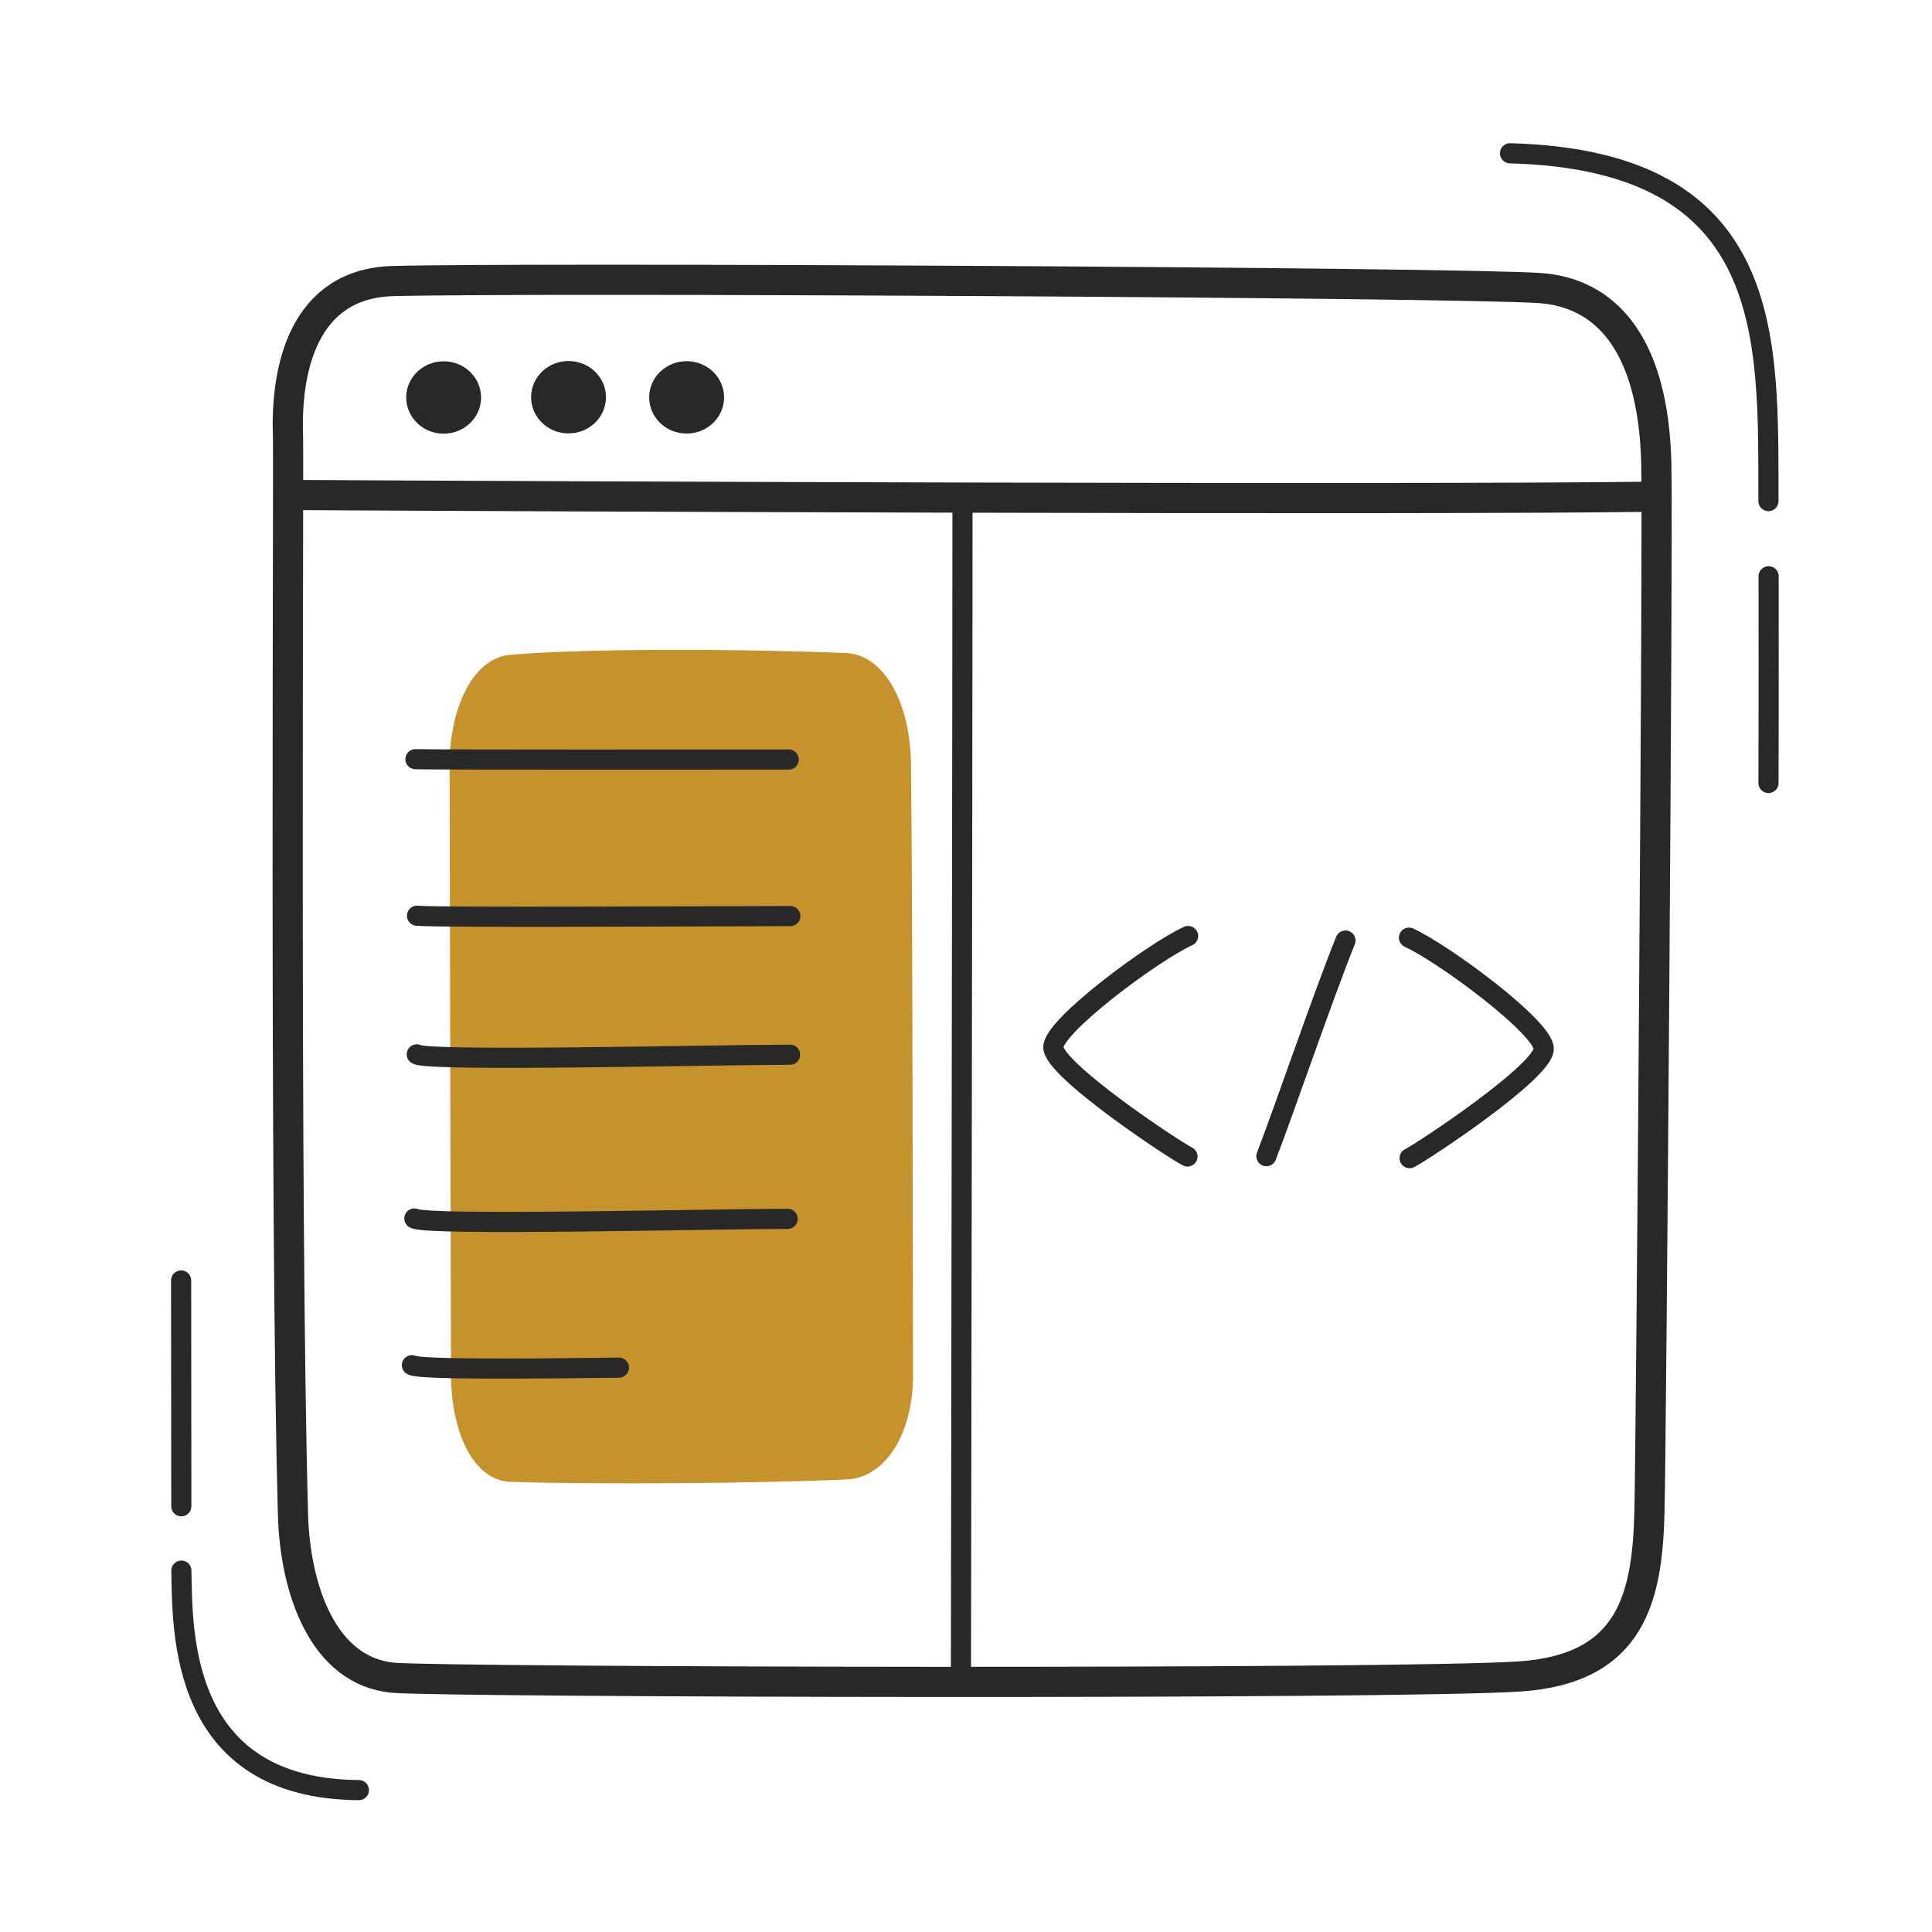
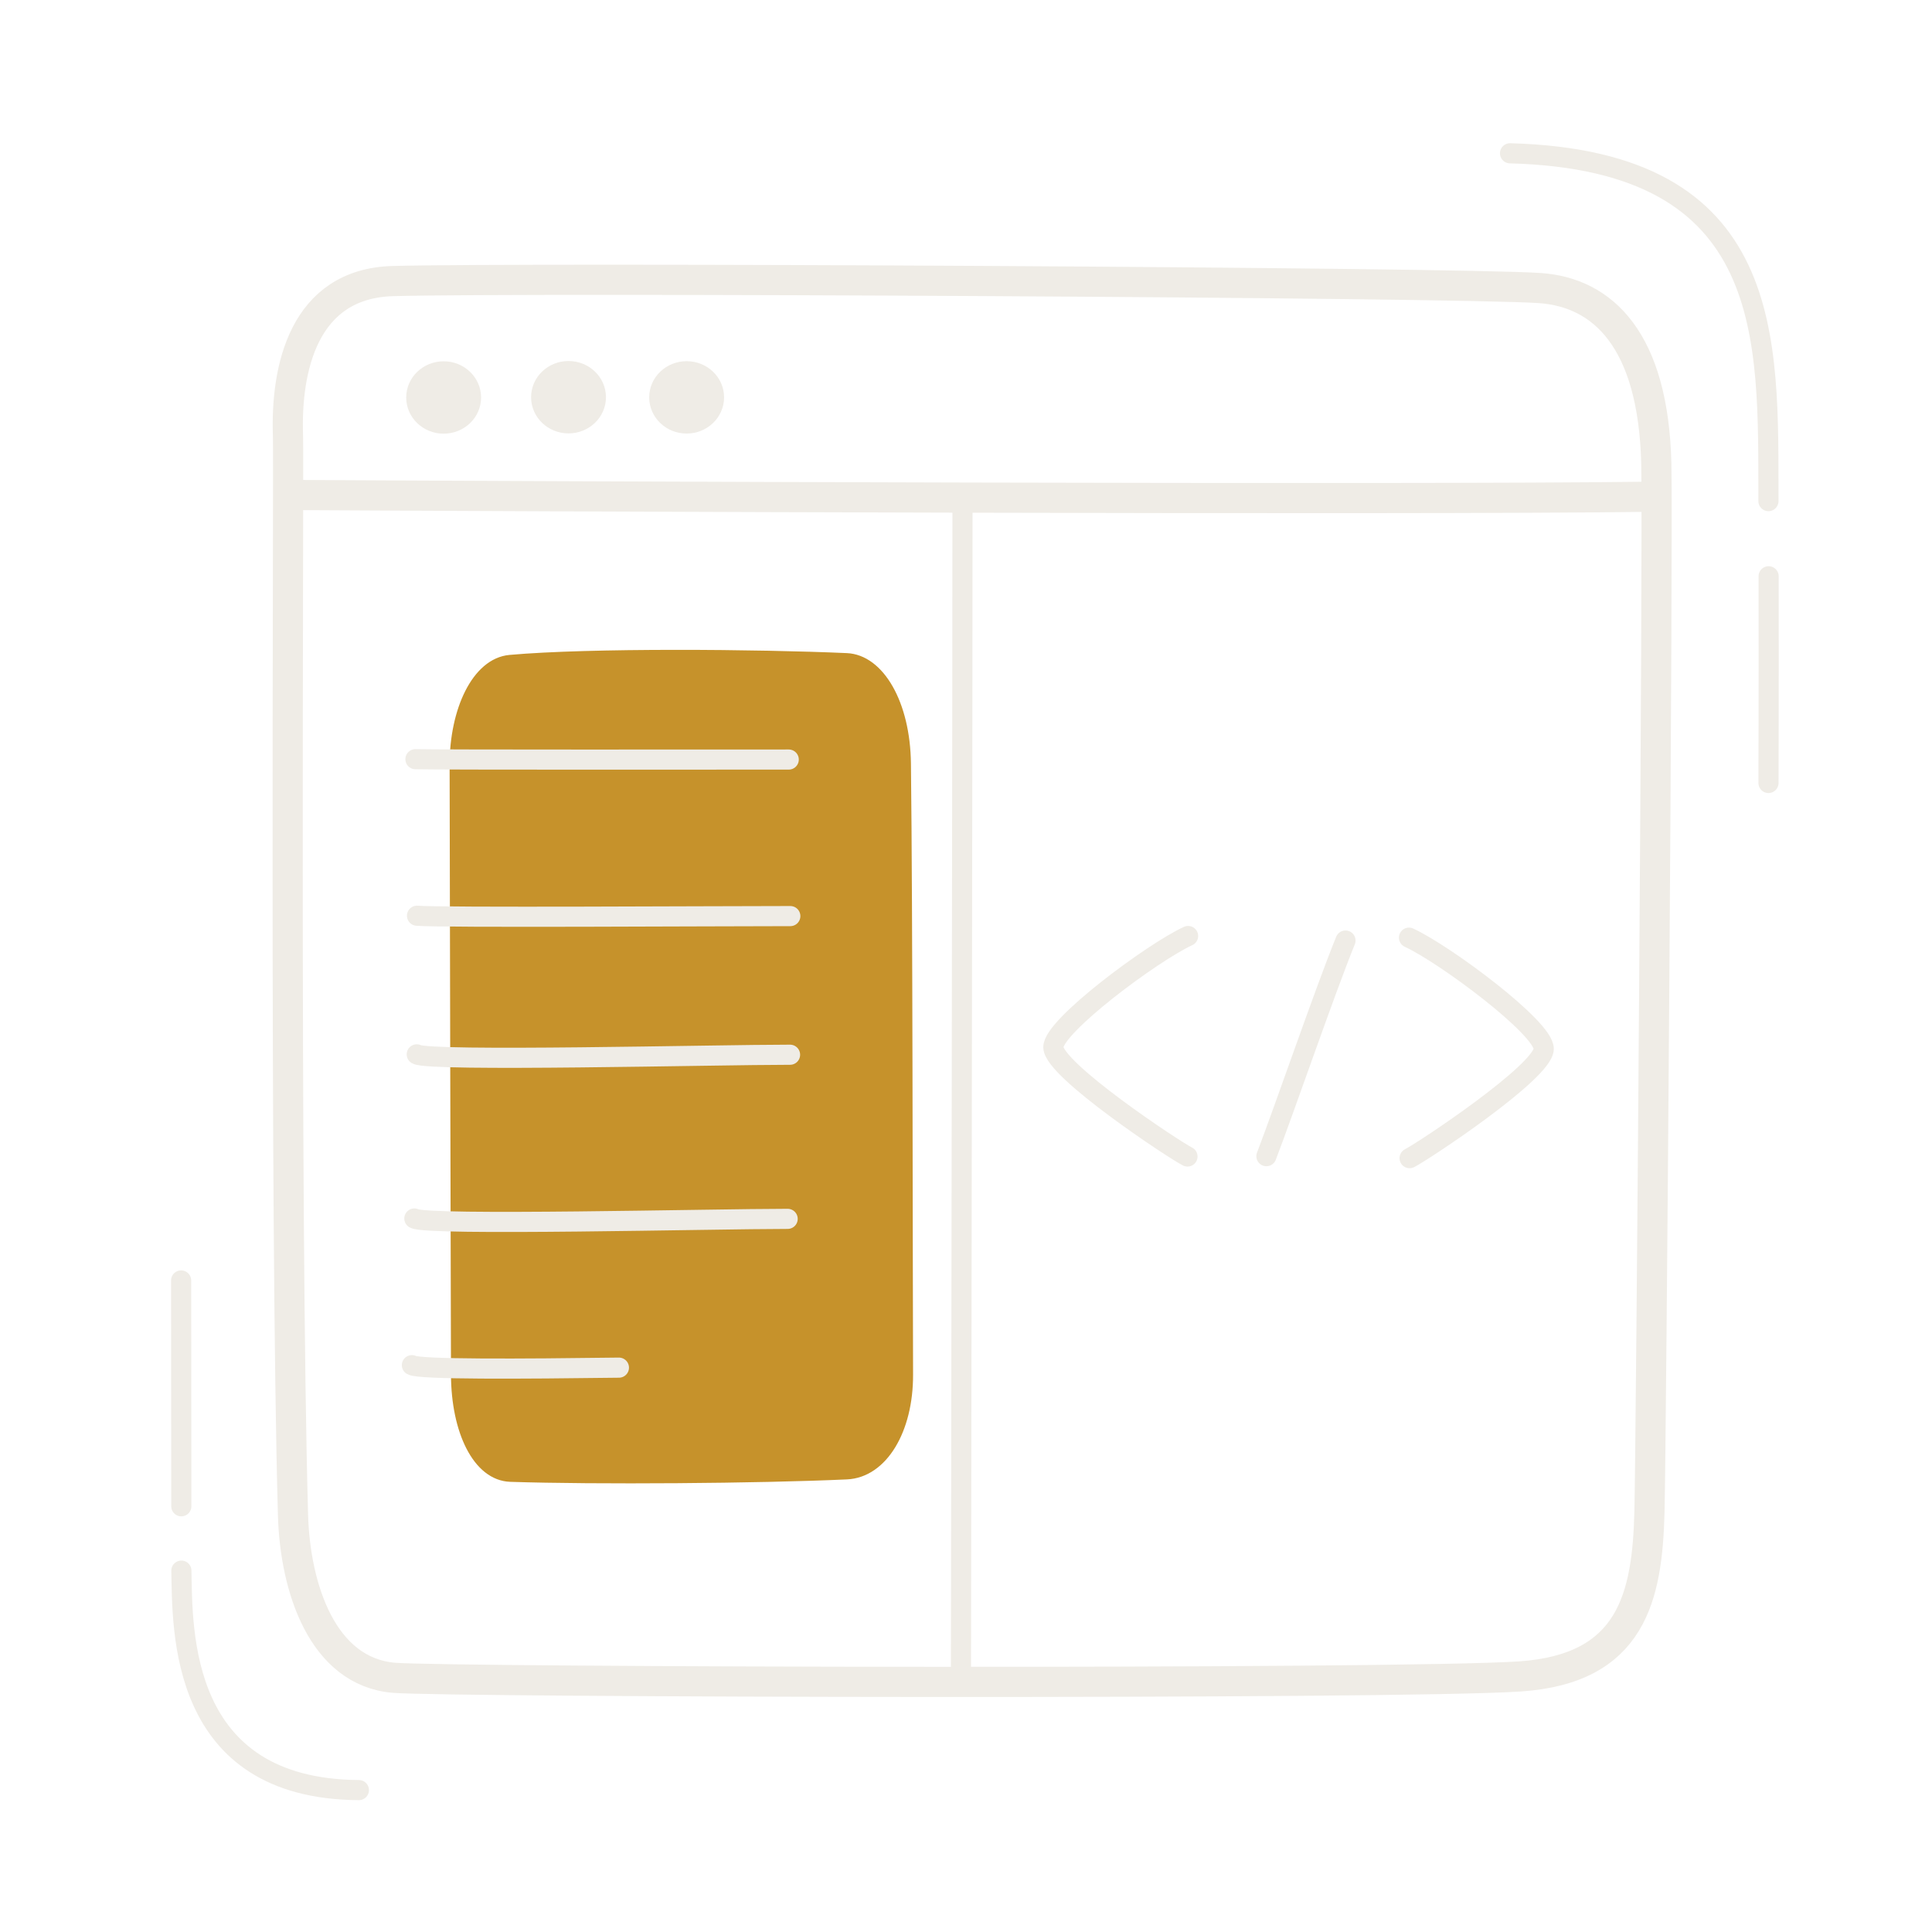
<svg xmlns="http://www.w3.org/2000/svg" xmlns:xlink="http://www.w3.org/1999/xlink" width="192" height="192" style="width:100%;height:100%;transform:translate3d(0,0,0);content-visibility:visible" viewBox="0 0 192 192">
  <defs>
    <clipPath id="b">
      <path d="M0 0h192v192H0z" />
    </clipPath>
    <clipPath id="d">
      <path d="M0 0h192v192H0z" />
    </clipPath>
    <clipPath id="c">
      <path d="M0 0h192v192H0z" />
    </clipPath>
    <mask id="e" mask-type="alpha">
      <use xlink:href="#a" />
    </mask>
    <g id="a" style="display:none">
      <path />
      <path />
      <path />
      <path />
      <path />
      <path />
      <path />
      <path />
      <path />
      <path />
    </g>
  </defs>
  <g clip-path="url(#b)">
    <g clip-path="url(#c)" style="display:block">
      <g style="display:block">
        <path fill="#c6922b" d="M45.182 76.035c-.011-5.412 2.193-10.156 5.496-10.452 7.933-.711 24.708-.567 33.461-.178 3.251.144 5.818 4.516 5.889 10.47.183 15.551.158 45.386.212 60.74.019 5.491-2.516 9.741-6.086 9.906-8.787.406-25.017.518-33.428.242-3.272-.108-5.391-4.594-5.407-10.142-.045-15.43-.106-45.406-.137-60.586" class="secondary" />
        <path fill="none" stroke="#c6922b" stroke-linecap="round" stroke-linejoin="round" d="M45.182 76.035c-.011-5.412 2.193-10.156 5.496-10.452 7.933-.711 24.708-.567 33.461-.178 3.251.144 5.818 4.516 5.889 10.47.183 15.551.158 45.386.212 60.74.019 5.491-2.516 9.741-6.086 9.906-8.787.406-25.017.518-33.428.242-3.272-.108-5.391-4.594-5.407-10.142-.045-15.43-.106-45.406-.137-60.586" class="secondary" />
      </g>
      <g style="display:block">
-         <path fill="#282829" d="M46.811 39.502c0 1.435-1.218 2.598-2.722 2.598s-2.723-1.163-2.723-2.598 1.219-2.598 2.723-2.598 2.722 1.163 2.722 2.598" class="primary" />
-         <path fill="none" stroke="#282829" stroke-linecap="round" stroke-linejoin="round" stroke-width="1.997" d="M46.811 39.502c0 1.435-1.218 2.598-2.722 2.598s-2.723-1.163-2.723-2.598 1.219-2.598 2.723-2.598 2.722 1.163 2.722 2.598" class="primary" />
-         <path fill="#282829" d="M59.222 39.474c0 1.435-1.219 2.598-2.723 2.598s-2.722-1.163-2.722-2.598 1.218-2.598 2.722-2.598 2.723 1.163 2.723 2.598" class="primary" />
-         <path fill="none" stroke="#282829" stroke-linecap="round" stroke-linejoin="round" stroke-width="1.997" d="M59.222 39.474c0 1.435-1.219 2.598-2.723 2.598s-2.722-1.163-2.722-2.598 1.218-2.598 2.722-2.598 2.723 1.163 2.723 2.598" class="primary" />
-         <path fill="#282829" d="M70.96 39.49c0 1.435-1.219 2.598-2.723 2.598s-2.722-1.163-2.722-2.598 1.218-2.598 2.722-2.598 2.723 1.163 2.723 2.598" class="primary" />
-         <path fill="none" stroke="#282829" stroke-linecap="round" stroke-linejoin="round" stroke-width="1.997" d="M70.96 39.49c0 1.435-1.219 2.598-2.723 2.598s-2.722-1.163-2.722-2.598 1.218-2.598 2.722-2.598 2.723 1.163 2.723 2.598" class="primary" />
-         <path fill="none" stroke="#282829" stroke-linecap="round" stroke-linejoin="round" stroke-width="2.998" d="M163.83 49.368c-23.966.325-111.343-.04-134.382-.173m-.829-5.872c-.234-6.658 1.529-15.145 10.43-15.391 13.165-.366 105.836.121 113.991.696 6.286.444 11.271 5.196 11.562 17.447.181 7.629-.51 97.169-.68 104.139-.209 8.516-1.76 15.64-12.887 16.389-12.143.819-106.664.582-111.899.133-7.077-.606-9.813-8.89-10.017-16.17-.842-30.031-.406-104.598-.5-107.243" class="primary" />
+         <path fill="#efece6" d="M46.811 39.502c0 1.435-1.218 2.598-2.722 2.598s-2.723-1.163-2.723-2.598 1.219-2.598 2.723-2.598 2.722 1.163 2.722 2.598" class="primary" />
+         <path fill="none" stroke="#efece6" stroke-linecap="round" stroke-linejoin="round" stroke-width="1.997" d="M46.811 39.502c0 1.435-1.218 2.598-2.722 2.598s-2.723-1.163-2.723-2.598 1.219-2.598 2.723-2.598 2.722 1.163 2.722 2.598" class="primary" />
+         <path fill="#efece6" d="M59.222 39.474c0 1.435-1.219 2.598-2.723 2.598s-2.722-1.163-2.722-2.598 1.218-2.598 2.722-2.598 2.723 1.163 2.723 2.598" class="primary" />
+         <path fill="none" stroke="#efece6" stroke-linecap="round" stroke-linejoin="round" stroke-width="1.997" d="M59.222 39.474c0 1.435-1.219 2.598-2.723 2.598s-2.722-1.163-2.722-2.598 1.218-2.598 2.722-2.598 2.723 1.163 2.723 2.598" class="primary" />
+         <path fill="#efece6" d="M70.96 39.49c0 1.435-1.219 2.598-2.723 2.598s-2.722-1.163-2.722-2.598 1.218-2.598 2.722-2.598 2.723 1.163 2.723 2.598" class="primary" />
+         <path fill="none" stroke="#efece6" stroke-linecap="round" stroke-linejoin="round" stroke-width="1.997" d="M70.96 39.49c0 1.435-1.219 2.598-2.723 2.598s-2.722-1.163-2.722-2.598 1.218-2.598 2.722-2.598 2.723 1.163 2.723 2.598" class="primary" />
+         <path fill="none" stroke="#efece6" stroke-linecap="round" stroke-linejoin="round" stroke-width="2.998" d="M163.83 49.368c-23.966.325-111.343-.04-134.382-.173m-.829-5.872c-.234-6.658 1.529-15.145 10.43-15.391 13.165-.366 105.836.121 113.991.696 6.286.444 11.271 5.196 11.562 17.447.181 7.629-.51 97.169-.68 104.139-.209 8.516-1.76 15.64-12.887 16.389-12.143.819-106.664.582-111.899.133-7.077-.606-9.813-8.89-10.017-16.17-.842-30.031-.406-104.598-.5-107.243" class="primary" />
      </g>
-       <path fill="none" stroke="#282829" stroke-linecap="round" stroke-linejoin="round" stroke-width="2" d="M.194-58.537C.204-46.164.048 46.372.039 58.537" class="primary" style="display:block" transform="translate(95.458 108.754)" />
-       <path fill="none" stroke="#282829" stroke-linecap="round" stroke-linejoin="round" stroke-width="2.001" d="M13.445 2.956v-.13c-.047-15.909.88-33.725-25.681-34.436m25.685 62.578s.031-8.372.013-20.542" class="primary" style="display:block" transform="translate(162.301 46.844)" />
-       <path fill="none" stroke="#282829" stroke-linecap="round" stroke-linejoin="round" stroke-width="2.001" d="m-9.137-2.855-.019-22.442M8.51 25.351C-9.392 25.23-9.003 9.488-9.132 3.541q0 0 0 0" class="primary" style="display:block" transform="translate(27.156 152.547)" />
-       <path fill="none" stroke="#282829" stroke-linecap="round" stroke-linejoin="round" stroke-width="1.998" d="M140.023 93.183c3.543 1.629 13.432 8.98 13.394 11.059-.042 2.254-11.895 10.125-13.333 10.855m-22.011-22.078c-3.543 1.629-13.432 8.98-13.394 11.059.042 2.254 11.895 10.125 13.333 10.855m15.702-21.462c-2.097 5.16-6.062 16.747-7.861 21.429" class="primary" style="display:block" />
-       <path fill="none" stroke="#282829" stroke-linecap="round" stroke-linejoin="round" stroke-width="2" d="M1.771 30.187c-9.727.127-19.853.191-20.575-.247m37.343-14.539c-7.351 0-35.868.71-37.099-.036M18.778-.91c-7.351 0-35.867.709-37.098-.037m37.124-13.741c-7.351 0-34.956.17-37.098-.036m36.941-15.521c-7.351 0-34.62.029-37.098-.036" class="primary" style="display:block" transform="translate(59.737 105.728)" />
+       <path fill="none" stroke="#efece6" stroke-linecap="round" stroke-linejoin="round" stroke-width="2" d="M.194-58.537C.204-46.164.048 46.372.039 58.537" class="primary" style="display:block" transform="translate(95.458 108.754)" />
+       <path fill="none" stroke="#efece6" stroke-linecap="round" stroke-linejoin="round" stroke-width="2.001" d="M13.445 2.956v-.13c-.047-15.909.88-33.725-25.681-34.436m25.685 62.578s.031-8.372.013-20.542" class="primary" style="display:block" transform="translate(162.301 46.844)" />
+       <path fill="none" stroke="#efece6" stroke-linecap="round" stroke-linejoin="round" stroke-width="2.001" d="m-9.137-2.855-.019-22.442M8.51 25.351C-9.392 25.23-9.003 9.488-9.132 3.541q0 0 0 0" class="primary" style="display:block" transform="translate(27.156 152.547)" />
+       <path fill="none" stroke="#efece6" stroke-linecap="round" stroke-linejoin="round" stroke-width="1.998" d="M140.023 93.183c3.543 1.629 13.432 8.98 13.394 11.059-.042 2.254-11.895 10.125-13.333 10.855m-22.011-22.078c-3.543 1.629-13.432 8.98-13.394 11.059.042 2.254 11.895 10.125 13.333 10.855m15.702-21.462c-2.097 5.16-6.062 16.747-7.861 21.429" class="primary" style="display:block" />
+       <path fill="none" stroke="#efece6" stroke-linecap="round" stroke-linejoin="round" stroke-width="2" d="M1.771 30.187c-9.727.127-19.853.191-20.575-.247m37.343-14.539c-7.351 0-35.868.71-37.099-.036M18.778-.91c-7.351 0-35.867.709-37.098-.037m37.124-13.741c-7.351 0-34.956.17-37.098-.036m36.941-15.521c-7.351 0-34.62.029-37.098-.036" class="primary" style="display:block" transform="translate(59.737 105.728)" />
    </g>
    <g clip-path="url(#d)" style="display:none">
      <g mask="url(#e)" style="display:none">
        <path class="secondary" />
        <path fill="none" class="secondary" />
      </g>
      <g style="display:none">
        <path class="primary" />
        <path fill="none" class="primary" />
        <path class="primary" />
        <path fill="none" class="primary" />
        <path class="primary" />
        <path fill="none" class="primary" />
        <path fill="none" class="primary" />
      </g>
      <path fill="none" class="primary" style="display:none" />
      <path fill="none" class="primary" style="display:none" />
      <path fill="none" class="primary" style="display:none" />
      <path fill="none" class="primary" style="display:none" />
      <path fill="none" class="primary" style="display:none" />
      <path fill="none" class="primary" style="display:none" />
      <path fill="none" class="primary" style="display:none" />
      <path fill="none" class="primary" style="display:none" />
      <path fill="none" class="primary" style="display:none" />
      <path fill="none" class="primary" style="display:none" />
      <path fill="none" class="primary" style="display:none" />
    </g>
  </g>
</svg>
